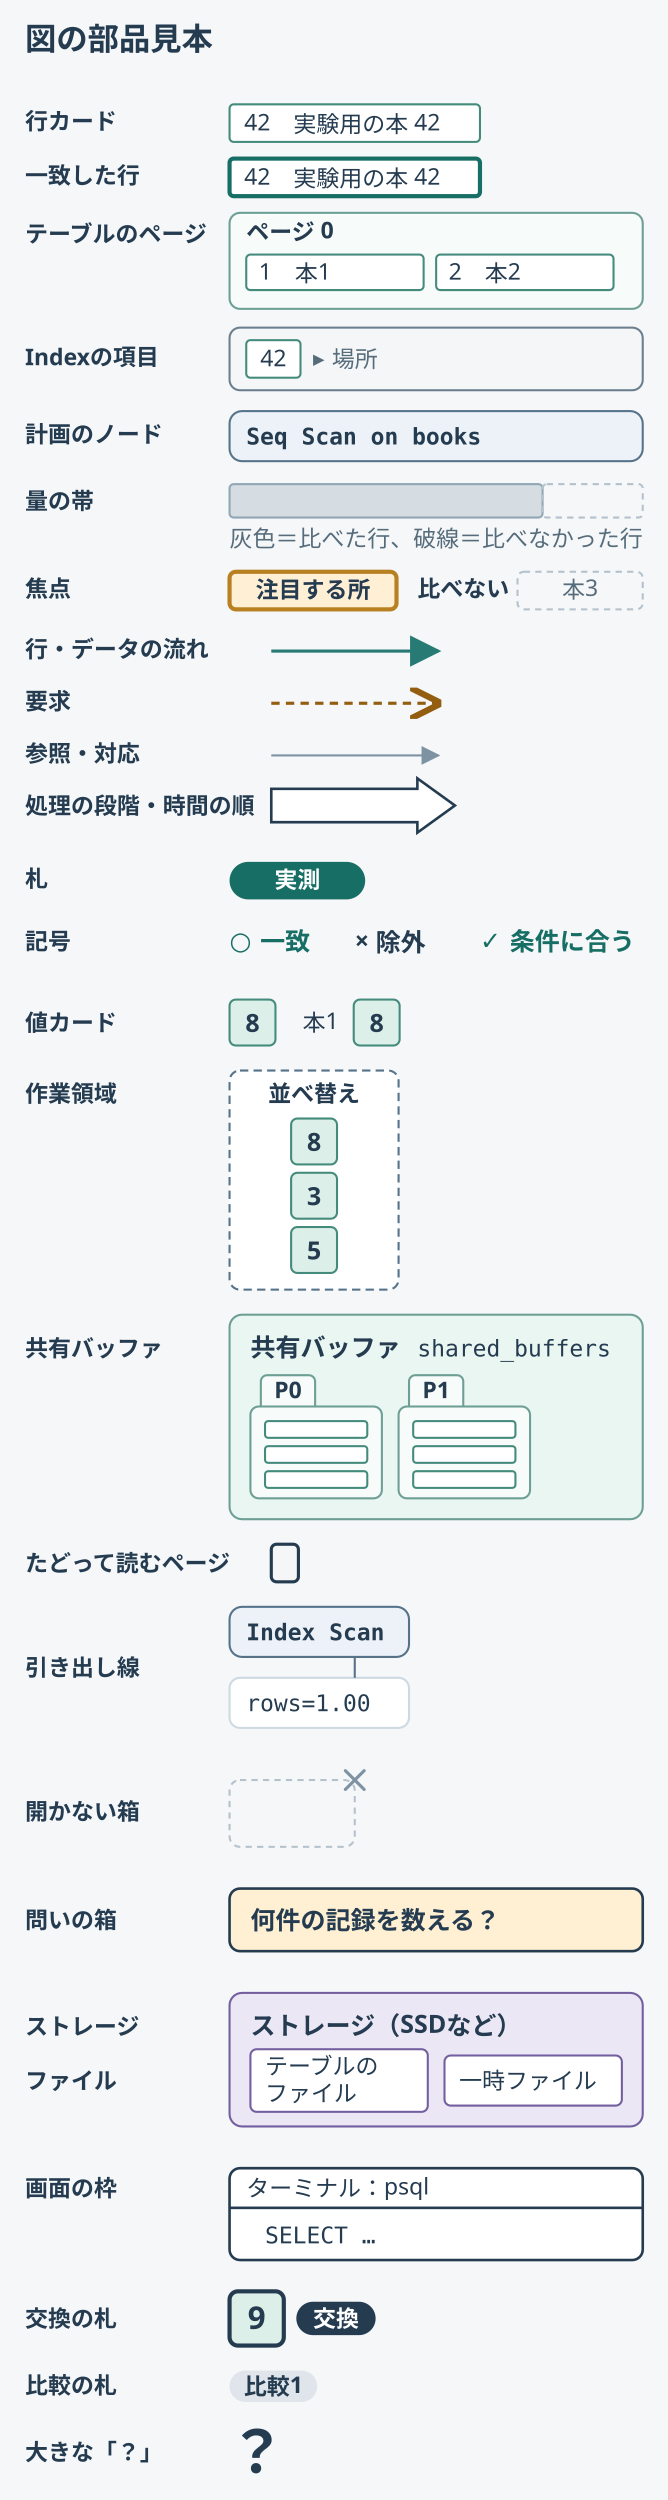
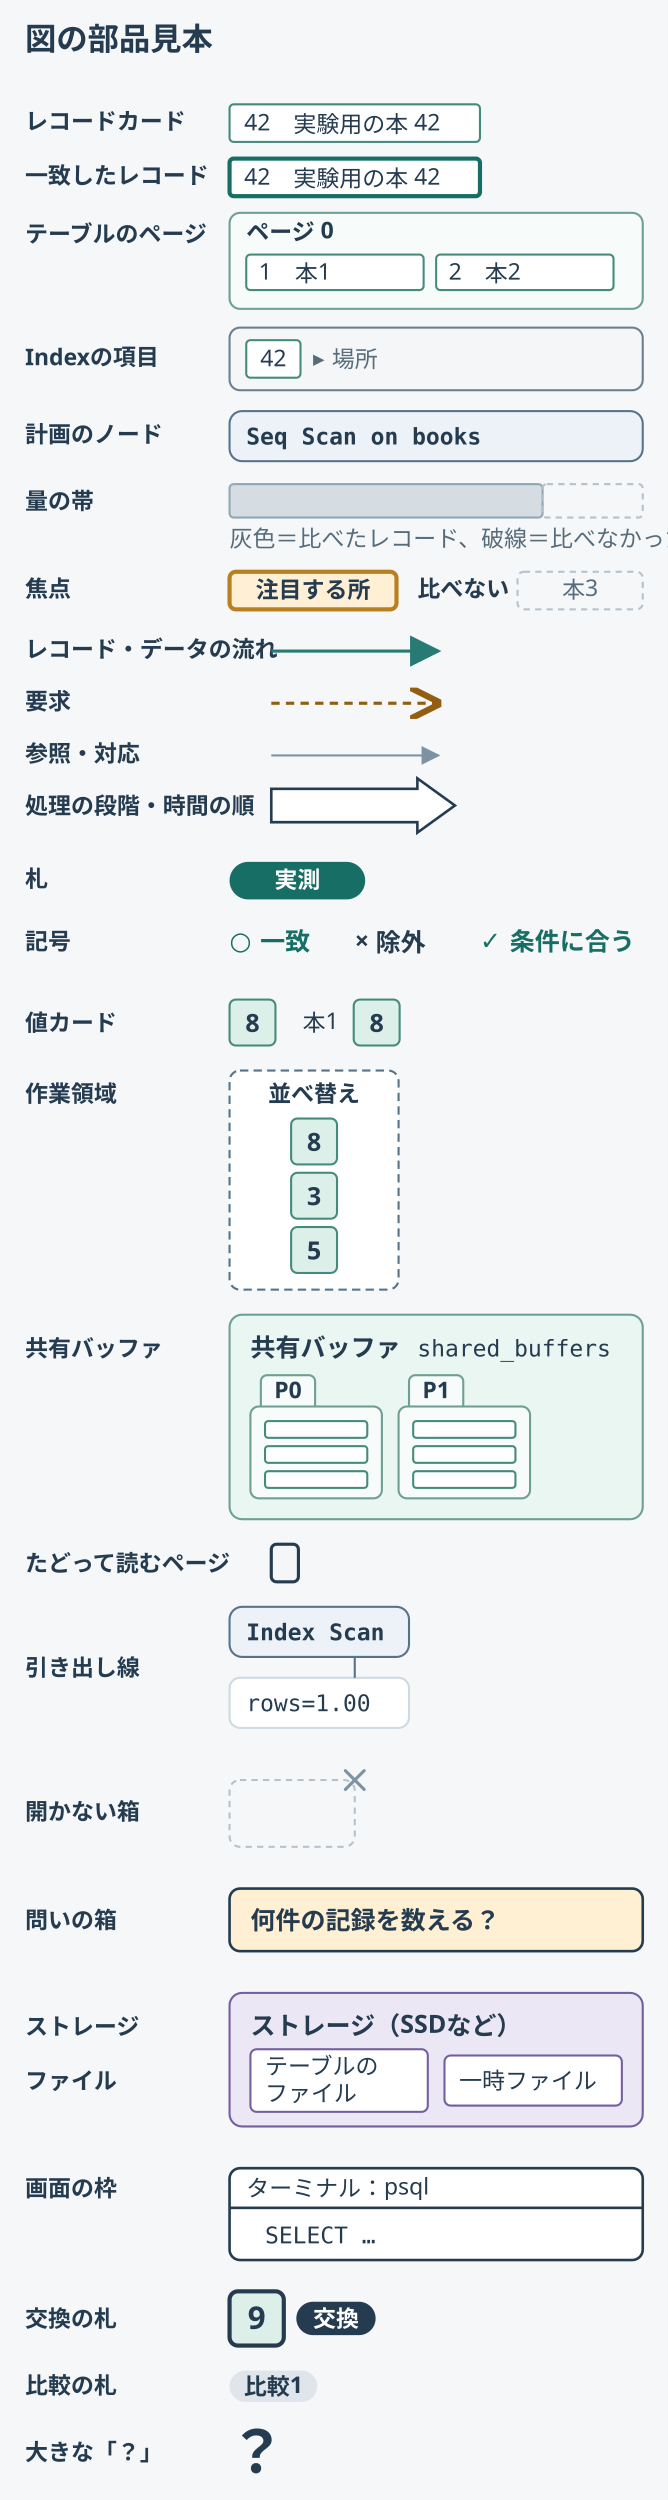
<svg xmlns="http://www.w3.org/2000/svg" width="640" height="2396" viewBox="0 0 640 2396" role="img" aria-labelledby="title">
  <defs>
    <marker id="flow" markerWidth="10" markerHeight="10" refX="9" refY="5" orient="auto">
      <path d="M0 0L10 5L0 10z" fill="#277b74" />
    </marker>
    <marker id="req" markerWidth="10" markerHeight="10" refX="9" refY="5" orient="auto">
      <path d="M0 0L10 5L0 10" fill="none" stroke="#945e11" stroke-width="2" />
    </marker>
    <marker id="ref" markerWidth="9" markerHeight="9" refX="8" refY="4.5" orient="auto">
      <path d="M0 0L9 4.5L0 9z" fill="#7d93a3" />
    </marker>
  </defs>
  <style>
text{font-family:"Hiragino Sans","Noto Sans JP",sans-serif;font-size:24px;fill:#243b50}
.h{font-size:30px;font-weight:700}.b{font-weight:700}.s{font-size:22px}.m{font-size:22px;fill:#566c7b}
.mono{font-family:ui-monospace,Menlo,monospace;font-size:22px}.tag{font-size:22px;font-weight:700;fill:#fff}
.teal{fill:#176e65}.brown{fill:#945e11}.real{fill:#176e65}
.panel{fill:#fff;stroke:#cedae1;stroke-width:2}.node{fill:#ecf2f8;stroke:#56738a;stroke-width:2}
.row{fill:#fff;stroke:#448b7c;stroke-width:2}.match{fill:#fff;stroke:#176e65;stroke-width:4}
.page{fill:#f7fbf9;stroke:#6d9f94;stroke-width:2}.ipage{fill:#f4f6f8;stroke:#6b7f8e;stroke-width:2}
.band{fill:#d5dde3;stroke:#92a7b5;stroke-width:2}.skip{fill:none;stroke:#b5c2cc;stroke-width:2;stroke-dasharray:6 5}
.hot{fill:#fff0d5;stroke:#b88020;stroke-width:4}.ghost{fill:#f5f7f9;stroke:#b5c2cc;stroke-width:2;stroke-dasharray:6 5}
.flow{fill:none;stroke:#277b74;stroke-width:3;marker-end:url(#flow)}.req{fill:none;stroke:#945e11;stroke-width:3;stroke-dasharray:8 6;marker-end:url(#req)}
.ref{fill:none;stroke:#7d93a3;stroke-width:2;marker-end:url(#ref)}.step{fill:#fff;stroke:#243b50;stroke-width:2.5}
.spine{fill:#e9f3f4;stroke:#243b50;stroke-width:1.5}
.work{fill:#fff;stroke:#56738a;stroke-width:2;stroke-dasharray:8 5}.val{fill:#dcefe8;stroke:#448b7c;stroke-width:2}.buffer{fill:#eaf6f1;stroke:#6d9f94;stroke-width:2}
.route{fill:#f4f6f8;stroke:#243b50;stroke-width:3}.leader{fill:none;stroke:#56738a;stroke-width:2}
.storage{fill:#ece7f5;stroke:#735f9f;stroke-width:2}.file{fill:#fff;stroke:#735f9f;stroke-width:2}
  .cmp{fill:#dfe5ea}
.swap{fill:#dcefe8;stroke:#243b50;stroke-width:4}
.big{font-size:56px;font-weight:700}
  </style>
  <rect width="640" height="2396" fill="#f5f7f9" />
  <text x="24" y="48" class="h">図の部品見本</text>
  <g id="row-card">
-     <text x="24" y="124" class="s b">行カード</text>
+     <text x="24" y="124" class="s b">レコードカード</text>
    <rect x="220" y="100" width="240" height="36" rx="4" class="row" />
    <text x="234" y="125" class="s">42　実験用の本 42</text>
  </g>
  <g id="match-card">
-     <text x="24" y="176" class="s b">一致した行</text>
+     <text x="24" y="176" class="s b">一致したレコード</text>
    <rect x="220" y="152" width="240" height="36" rx="4" class="match" />
    <text x="234" y="177" class="s">42　実験用の本 42</text>
  </g>
  <g id="table-page">
    <text x="24" y="232" class="s b">テーブルのページ</text>
    <rect x="220" y="204" width="396" height="92" rx="10" class="page" />
    <text x="236" y="230" class="s b">ページ 0</text>
    <rect x="236" y="244" width="170" height="34" rx="4" class="row" />
    <text x="248" y="268" class="s">1　本1</text>
    <rect x="418" y="244" width="170" height="34" rx="4" class="row" />
    <text x="430" y="268" class="s">2　本2</text>
  </g>
  <g id="index-entry">
    <text x="24" y="350" class="s b">Indexの項目</text>
    <rect x="220" y="314" width="396" height="60" rx="10" class="ipage" />
    <rect x="236" y="326" width="52" height="36" rx="4" class="row" />
    <text x="262" y="351" text-anchor="middle" class="s">42</text>
    <text x="300" y="351" class="s m">▸ 場所</text>
  </g>
  <g id="plan-node">
    <text x="24" y="424" class="s b">計画のノード</text>
    <rect x="220" y="394" width="396" height="48" rx="12" class="node" />
    <text x="236" y="426" class="mono b">Seq Scan on books</text>
  </g>
  <g id="quantity-band">
    <text x="24" y="488" class="s b">量の帯</text>
    <rect x="220" y="464" width="300" height="32" rx="4" class="band" />
    <rect x="520" y="464" width="96" height="32" rx="4" class="skip" />
-     <text x="220" y="524" class="m">灰色＝比べた行、破線＝比べなかった行</text>
+     <text x="220" y="524" class="m">灰色＝比べたレコード、破線＝比べなかったレコード</text>
  </g>
  <g id="emphasis">
    <text x="24" y="572" class="s b">焦点</text>
    <rect x="220" y="548" width="160" height="36" rx="6" class="hot" />
    <text x="300" y="573" text-anchor="middle" class="s b">注目する所</text>
    <text x="400" y="572" class="s b">比べない</text>
    <rect x="496" y="548" width="120" height="36" rx="6" class="ghost" />
    <text x="556" y="573" text-anchor="middle" class="m">本3</text>
  </g>
  <g id="arrows">
-     <text x="24" y="630" class="s b">行・データの流れ</text>
+     <text x="24" y="630" class="s b">レコード・データの流れ</text>
    <path d="M260 624 H420" class="flow" />
    <text x="24" y="680" class="s b">要求</text>
    <path d="M260 674 H420" class="req" />
    <text x="24" y="730" class="s b">参照・対応</text>
    <path d="M260 724 H420" class="ref" />
    <text x="24" y="780" class="s b">処理の段階・時間の順</text>
    <path d="M260 756 H400 V746 L436 772 L400 798 V788 H260 Z" class="step" />
  </g>
  <g id="tags">
    <text x="24" y="850" class="s b">札</text>
    <rect x="220" y="826" width="130" height="36" rx="18" class="real" />
    <text x="285" y="851" text-anchor="middle" class="tag">実測</text>
  </g>
  <g id="marks">
    <text x="24" y="910" class="s b">記号</text>
    <text x="220" y="910" class="b teal">○ 一致</text>
    <text x="340" y="910" class="b">× 除外</text>
    <text x="460" y="910" class="b teal">✓ 条件に合う</text>
  </g>
  <g id="value-card">
    <text x="24" y="988" class="s b">値カード</text>
    <rect x="220" y="958" width="44" height="44" rx="6" class="val" />
    <text x="242" y="989" text-anchor="middle" class="b">8</text>
    <text x="290" y="988" class="s">本1</text>
    <rect x="339" y="958" width="44" height="44" rx="6" class="val" />
    <text x="361" y="989" text-anchor="middle" class="b">8</text>
  </g>
  <g id="work-area">
    <text x="24" y="1056" class="s b">作業領域</text>
    <rect x="220" y="1026" width="162" height="210" rx="10" class="work" />
    <text x="301" y="1056" text-anchor="middle" class="s b">並べ替え</text>
    <rect x="279" y="1072" width="44" height="44" rx="6" class="val" />
    <text x="301" y="1103" text-anchor="middle" class="b">8</text>
    <rect x="279" y="1124" width="44" height="44" rx="6" class="val" />
    <text x="301" y="1155" text-anchor="middle" class="b">3</text>
    <rect x="279" y="1176" width="44" height="44" rx="6" class="val" />
    <text x="301" y="1207" text-anchor="middle" class="b">5</text>
  </g>
  <g id="shared-buffers">
    <text x="24" y="1300" class="s b">共有バッファ</text>
    <rect x="220" y="1260" width="396" height="196" rx="12" class="buffer" />
    <text x="240" y="1300" class="b">共有バッファ</text>
    <text x="400" y="1300" class="mono">shared_buffers</text>
    <rect x="250" y="1318" width="52" height="36" rx="6" class="page" />
    <rect x="240" y="1348" width="126" height="88" rx="8" class="page" />
    <rect x="254" y="1362" width="98" height="16" rx="3" class="row" />
    <rect x="254" y="1386" width="98" height="16" rx="3" class="row" />
    <rect x="254" y="1410" width="98" height="16" rx="3" class="row" />
    <text x="276" y="1340" text-anchor="middle" class="s b">P0</text>
    <rect x="392" y="1318" width="52" height="36" rx="6" class="page" />
    <rect x="382" y="1348" width="126" height="88" rx="8" class="page" />
    <rect x="396" y="1362" width="98" height="16" rx="3" class="row" />
    <rect x="396" y="1386" width="98" height="16" rx="3" class="row" />
    <rect x="396" y="1410" width="98" height="16" rx="3" class="row" />
    <text x="418" y="1340" text-anchor="middle" class="s b">P1</text>
  </g>
  <g id="route-page">
    <text x="24" y="1506" class="s b">たどって読むページ</text>
    <rect x="260" y="1480" width="26" height="36" rx="5" class="route" />
  </g>
  <g id="leader-line">
    <text x="24" y="1606" class="s b">引き出し線</text>
    <rect x="220" y="1540" width="172" height="48" rx="12" class="node" />
    <text x="236" y="1572" class="mono b">Index Scan</text>
    <rect x="220" y="1608" width="172" height="48" rx="10" class="panel" />
    <text x="236" y="1640" class="mono">rows=1.00</text>
    <path d="M340 1588 V1608" class="leader" />
  </g>
  <g id="unopened">
    <text x="24" y="1744" class="s b">開かない箱</text>
    <rect x="220" y="1706" width="120" height="64" rx="10" class="ghost" />
    <path d="M331 1697 L349 1715 M349 1697 L331 1715" fill="none" stroke="#7d93a3" stroke-width="3" stroke-linecap="round" />
  </g>
  <g id="question-box">
    <text x="24" y="1848" class="s b">問いの箱</text>
    <rect x="220" y="1810" width="396" height="60" rx="10" fill="#fff0d3" stroke="#243b50" stroke-width="2.5" />
    <text x="240" y="1849" class="b">何件の記録を数える？</text>
  </g>
  <g id="storage">
    <text x="24" y="1950" class="s b">ストレージ</text>
    <rect x="220" y="1910" width="396" height="128" rx="12" class="storage" />
    <text x="240" y="1950" class="b">ストレージ（SSDなど）</text>
  </g>
  <g id="file">
    <text x="24" y="2002" class="s b">ファイル</text>
    <rect x="240" y="1964" width="170" height="60" rx="6" class="file" />
    <text x="254" y="1988" class="s">テーブルの</text>
    <text x="254" y="2014" class="s">ファイル</text>
    <rect x="426" y="1970" width="170" height="48" rx="6" class="file" />
    <text x="440" y="2002" class="s">一時ファイル</text>
  </g>
  <g id="screen-frame">
    <text x="24" y="2105" class="s b">画面の枠</text>
    <rect x="220" y="2078" width="396" height="88" rx="10" fill="#fff" stroke="#243b50" stroke-width="2.5" />
    <path d="M220 2116 H616" fill="none" stroke="#243b50" stroke-width="2.5" />
    <text x="236" y="2105" class="s">ターミナル：psql</text>
    <text x="254" y="2150" class="mono">SELECT …</text>
  </g>
  <g id="swap-tag">
    <text x="24" y="2230" class="s b">交換の札</text>
    <rect x="220" y="2196" width="52" height="52" rx="8" class="swap" />
    <text x="246" y="2232" text-anchor="middle" class="h">9</text>
    <rect x="284" y="2206" width="76" height="32" rx="16" fill="#243b50" />
    <text x="322" y="2230" text-anchor="middle" class="tag">交換</text>
  </g>
  <g id="compare-tag">
    <text x="24" y="2294" class="s b">比較の札</text>
    <rect x="220" y="2272" width="84" height="30" rx="15" class="cmp" />
    <text x="262" y="2295" text-anchor="middle" class="s b">比較1</text>
  </g>
  <g id="big-question">
    <text x="24" y="2358" class="s b">大きな「？」</text>
    <text x="246" y="2370" text-anchor="middle" class="big">？</text>
  </g>
</svg>
